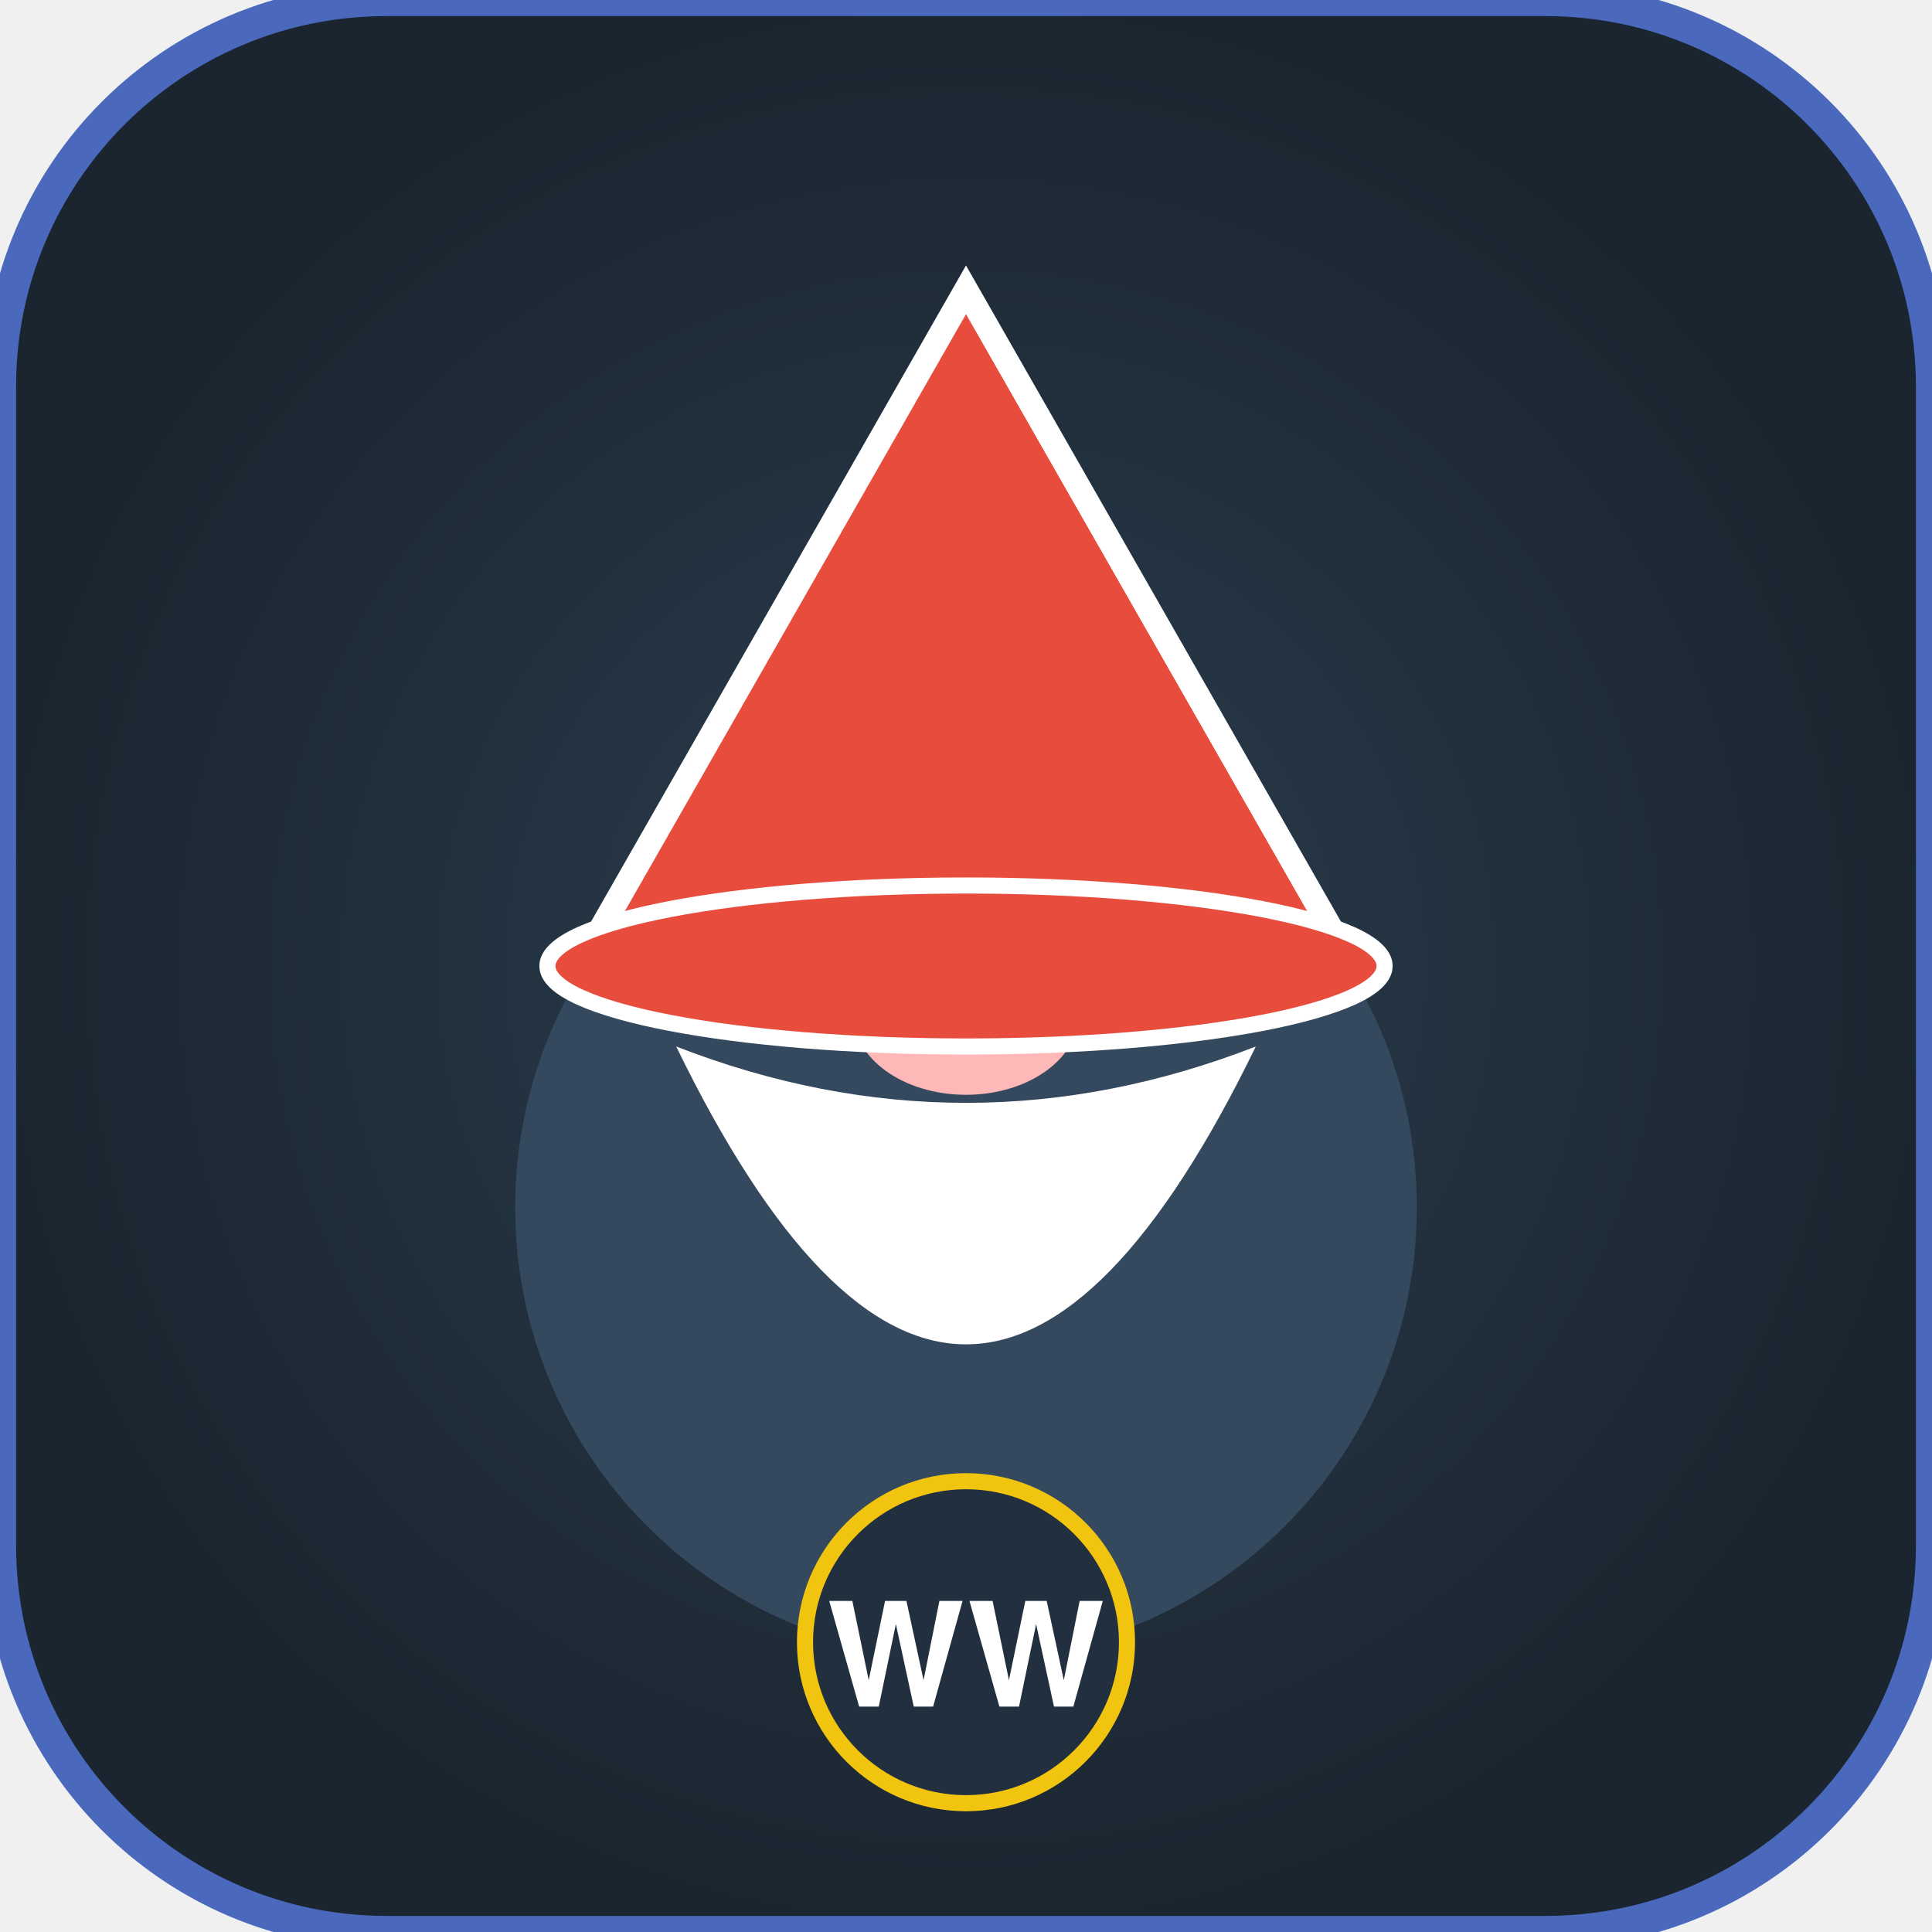
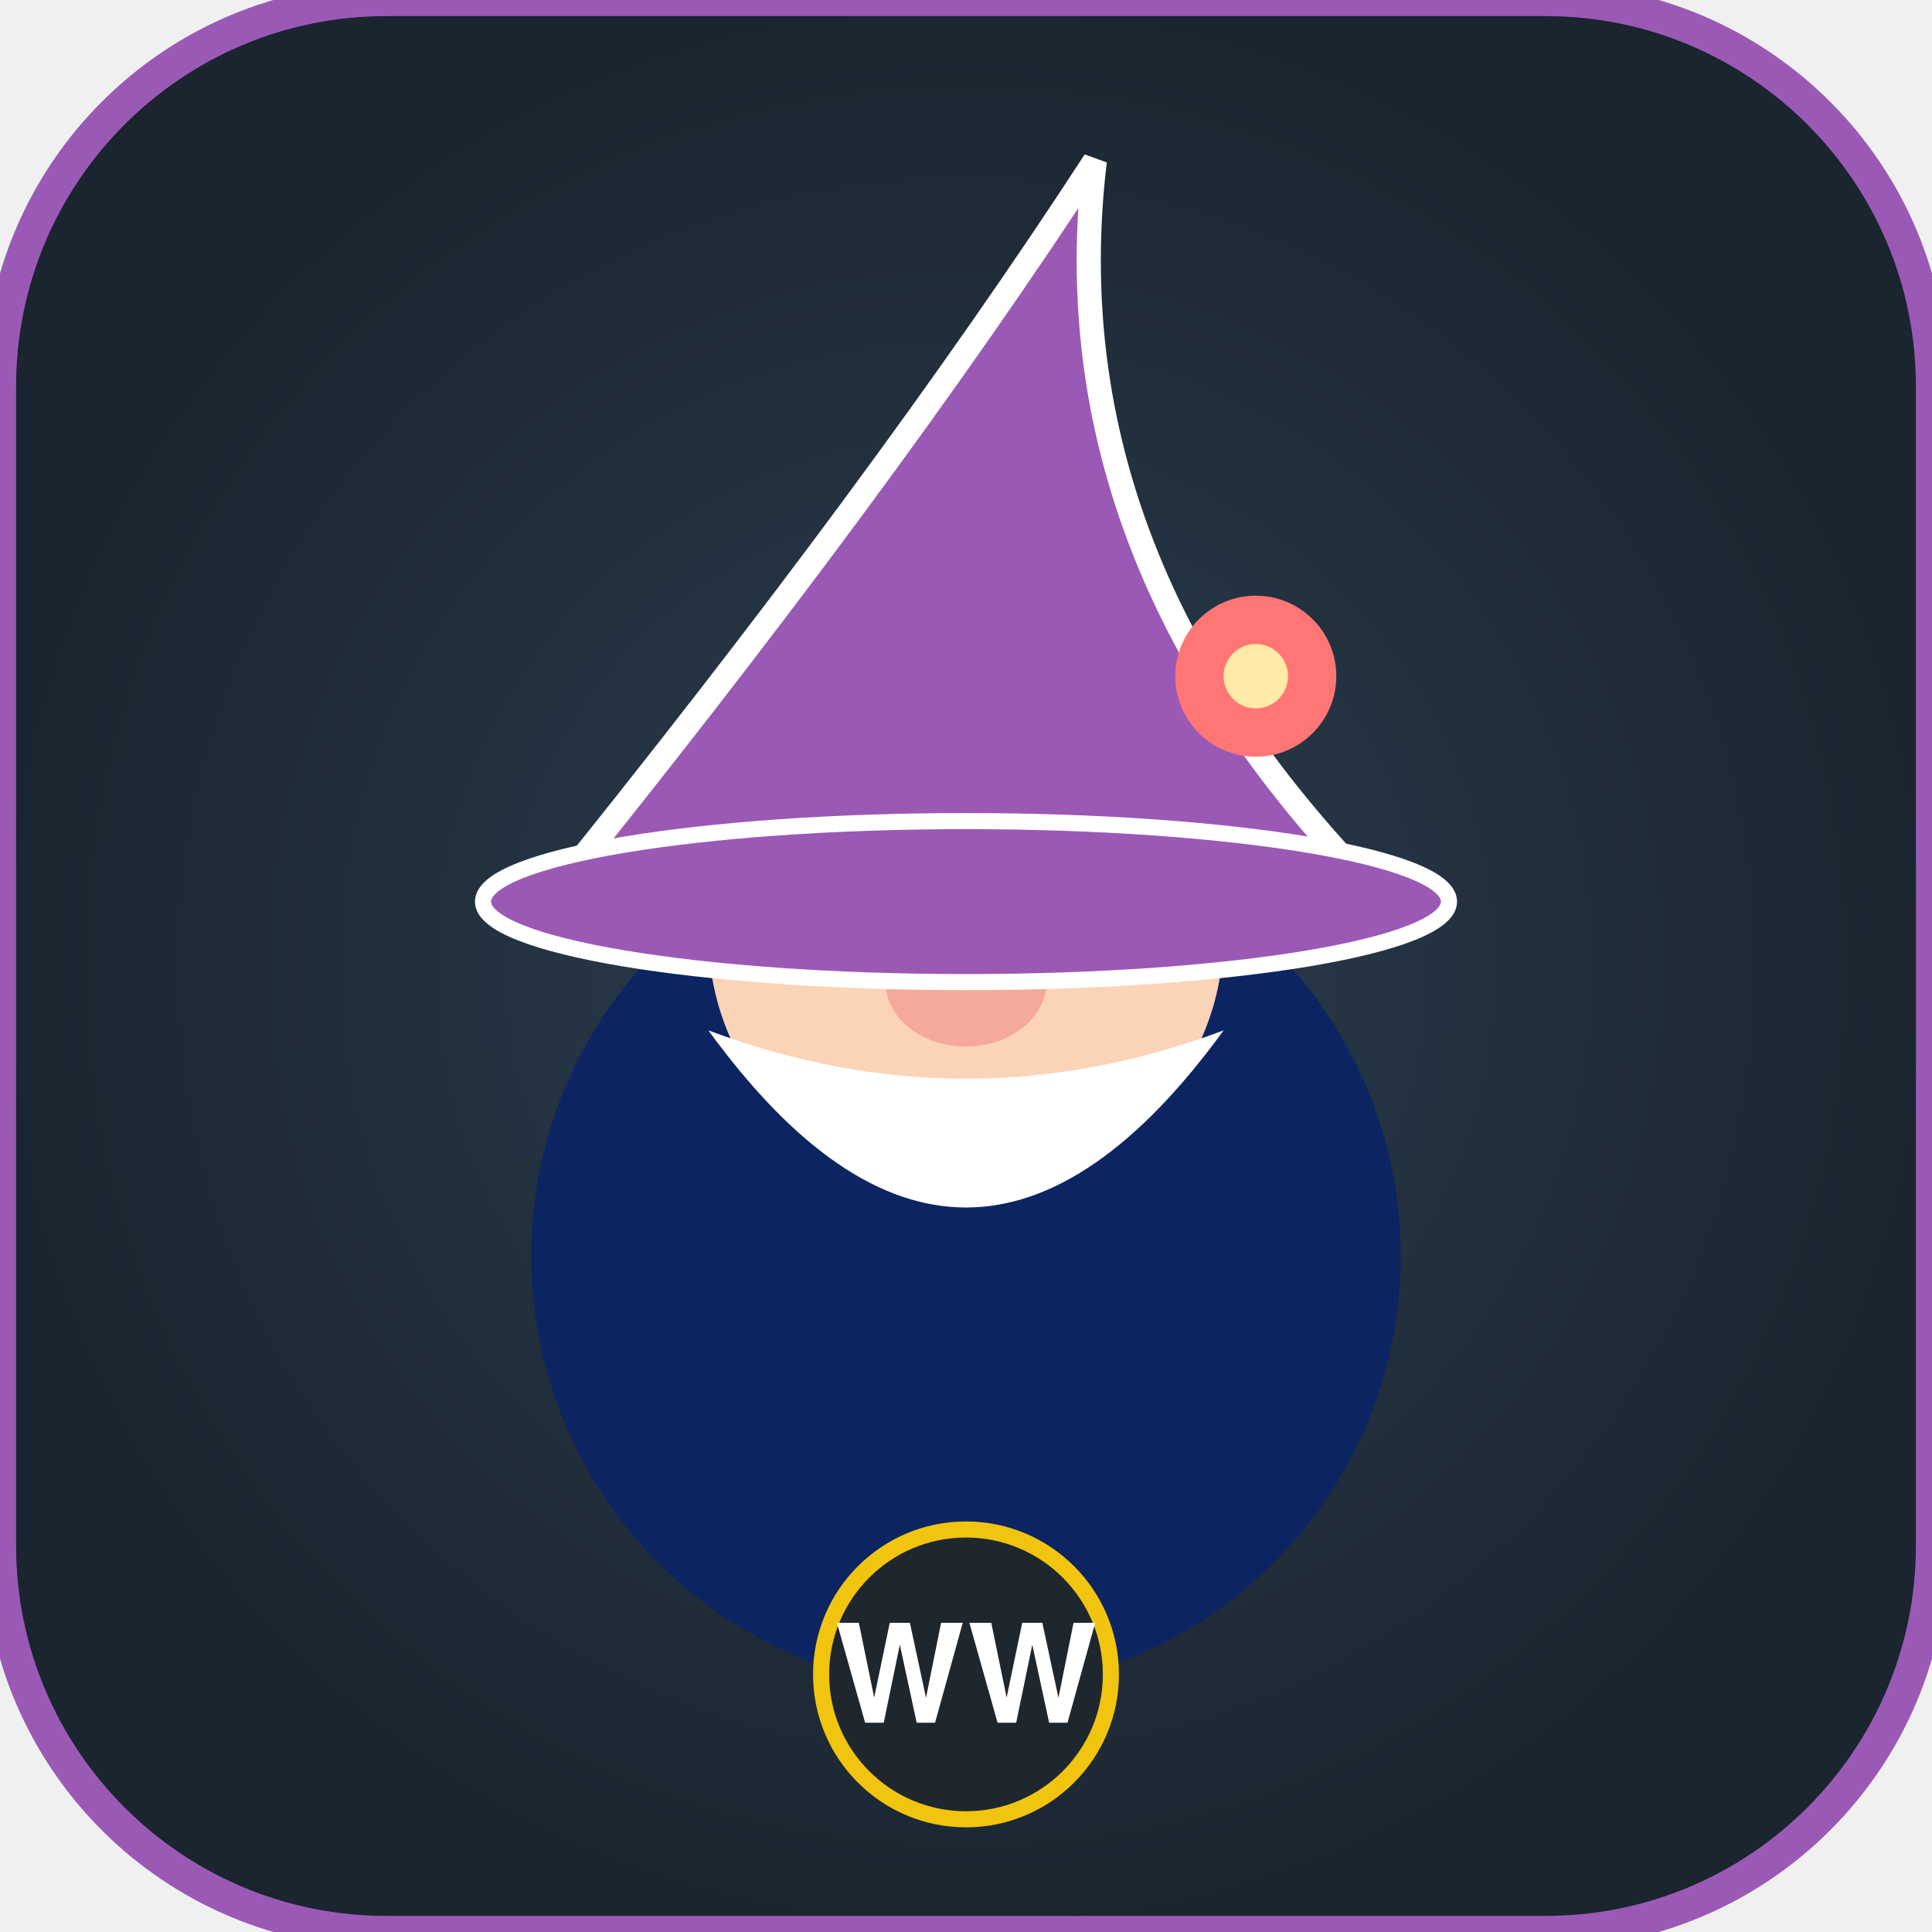
<svg xmlns="http://www.w3.org/2000/svg" viewBox="0 0 120 120" width="120" height="120">
  <defs>
    <radialGradient id="bg" cx="50%" cy="50%" r="50%">
      <stop offset="0%" stop-color="#2c3e50" />
      <stop offset="100%" stop-color="#1a252f" />
    </radialGradient>
  </defs>
-   <rect width="120" height="120" rx="24" fill="url(#bg)" stroke="#4a69bd" stroke-width="2" />
-   <circle cx="60" cy="75" r="28" fill="#34495e" />
-   <path d="M 42 65 Q 60 102 78 65 Q 60 72 42 65 Z" fill="#ffffff" />
-   <ellipse cx="60" cy="63" rx="7" ry="5" fill="#ffb8b8" />
-   <polygon points="36,60 60,18 84,60" fill="#e74c3c" stroke="#ffffff" stroke-width="1.5" />
-   <ellipse cx="60" cy="60" rx="26" ry="5" fill="#e74c3c" stroke="#ffffff" stroke-width="1" />
-   <circle cx="60" cy="102" r="10" fill="#222f3e" stroke="#f1c40f" stroke-width="1" />
-   <text x="60" y="106" font-family="Helvetica, Arial, sans-serif" font-size="9" font-weight="bold" fill="#ffffff" text-anchor="middle">WW</text>
+   <rect width="120" height="120" rx="24" fill="url(#bg)" stroke="#9b59b6" stroke-width="2" />
+   <circle cx="60" cy="78" r="27" fill="#0c2461" />
+   <circle cx="60" cy="58" r="16" fill="#fbd3b6" />
+   <path d="M 44 64 Q 60 86 76 64 Q 60 70 44 64 Z" fill="#ffffff" />
+   <circle cx="53" cy="56" r="2" fill="#2c3e50" />
+   <circle cx="67" cy="56" r="2" fill="#2c3e50" />
+   <ellipse cx="60" cy="61" rx="5" ry="4" fill="#f5a99c" />
+   <path d="M 34 56 Q 55 30 68 10 Q 65 35 86 56 Z" fill="#9b59b6" stroke="#fff" stroke-width="1.5" />
+   <ellipse cx="60" cy="56" rx="30" ry="5" fill="#9b59b6" stroke="#fff" stroke-width="1" />
+   <circle cx="78" cy="42" r="5" fill="#ff7675" />
+   <circle cx="78" cy="42" r="2" fill="#ffeaa7" />
+   <circle cx="60" cy="104" r="9" fill="#1e272e" stroke="#f1c40f" stroke-width="1" />
+   <text x="60" y="107" font-family="Helvetica, Arial, sans-serif" font-size="8.5" font-weight="bold" fill="#ffffff" text-anchor="middle">WW</text>
</svg>
